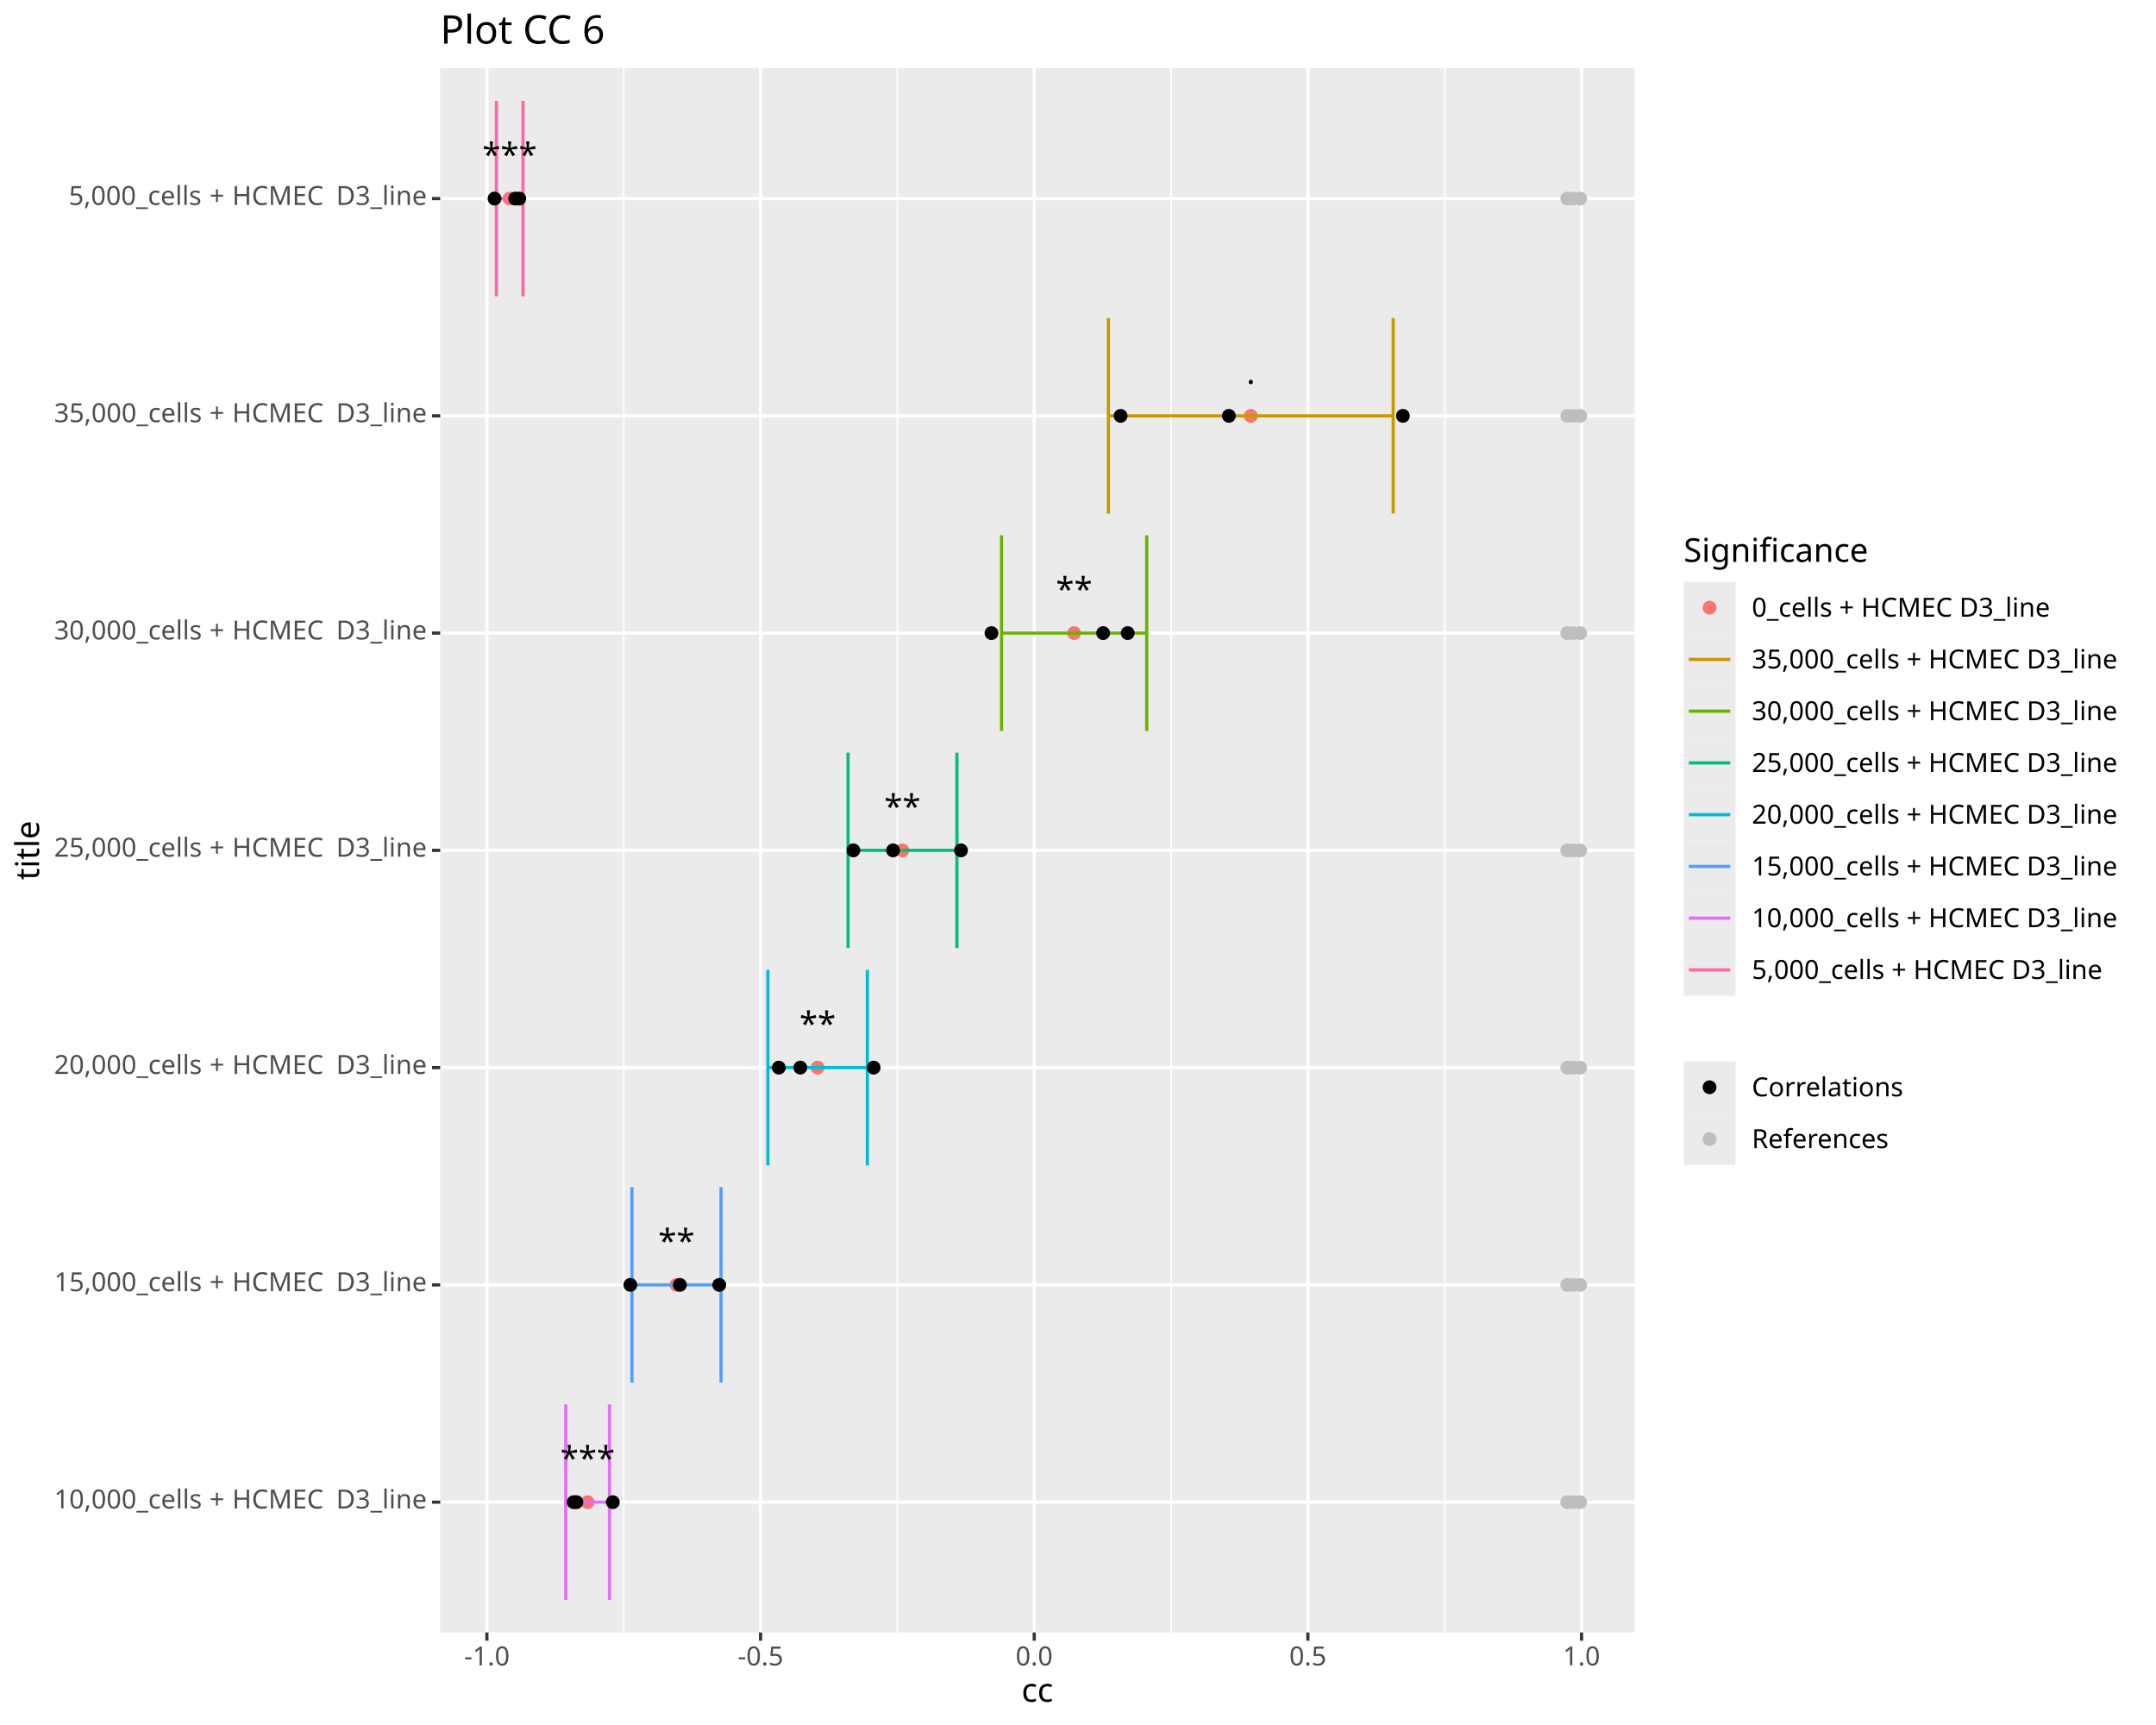
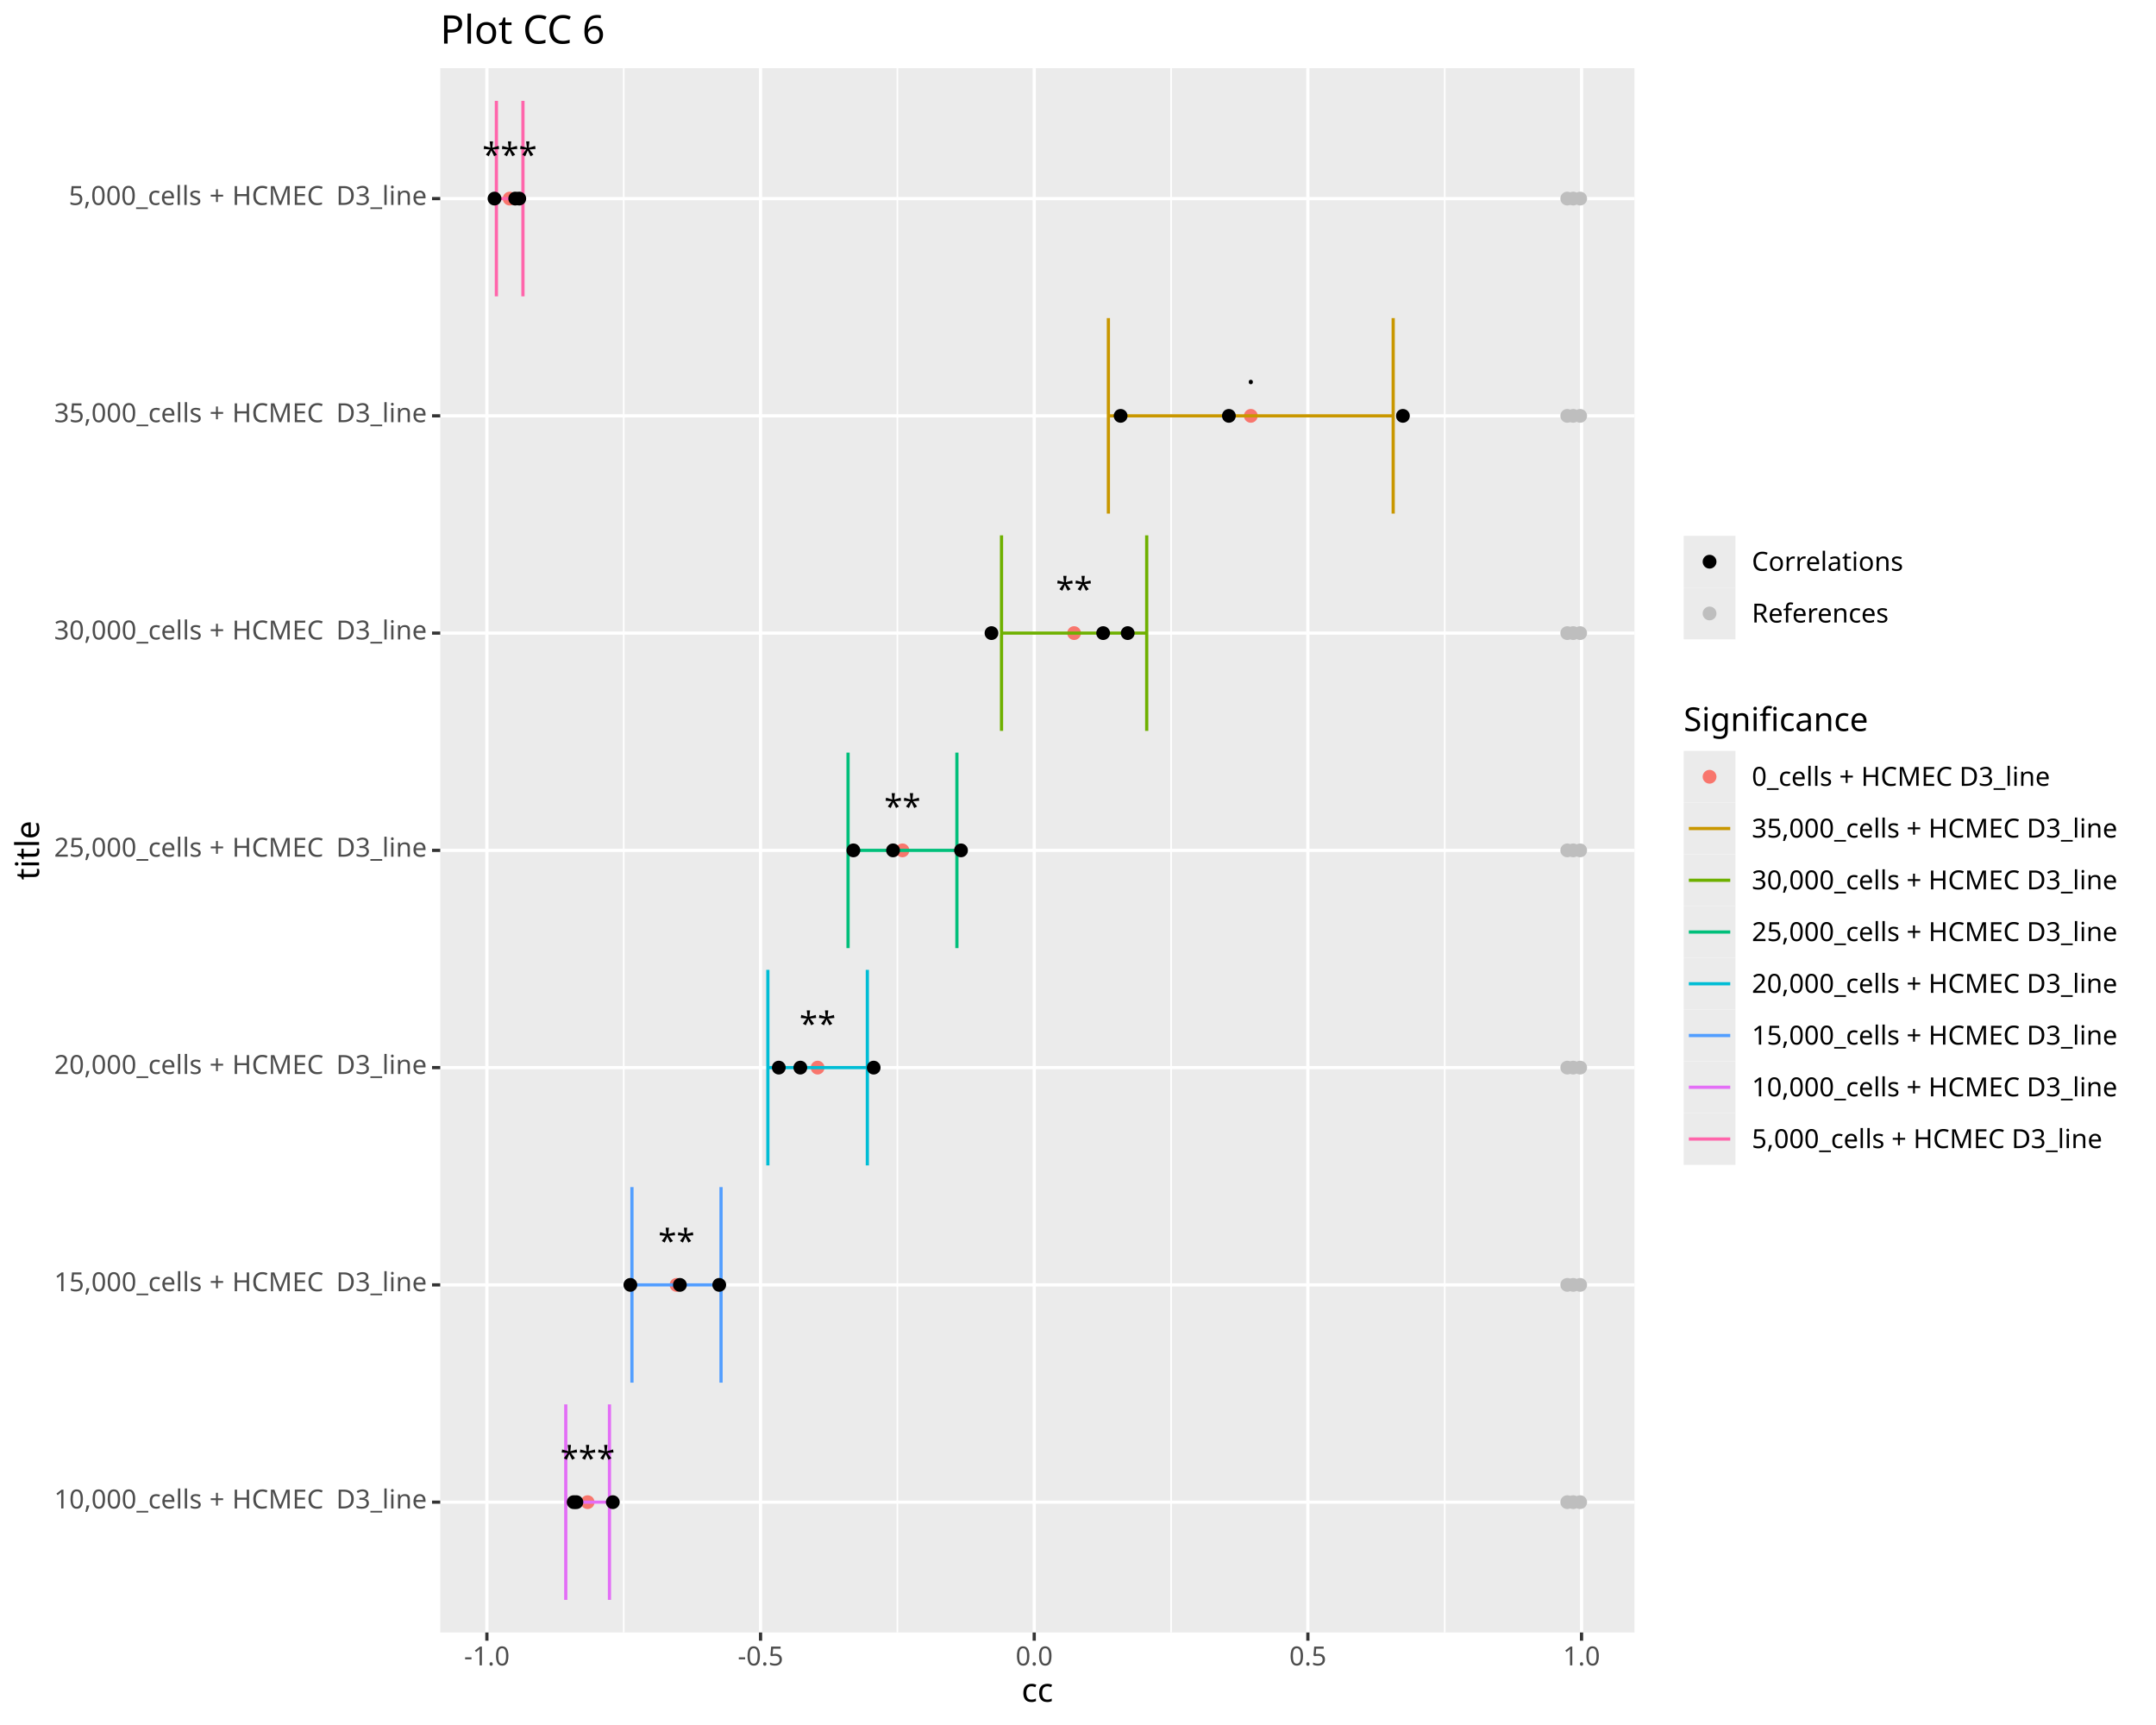
<svg xmlns="http://www.w3.org/2000/svg" class="svglite" data-engine-version="2.0" width="720.00pt" height="576.00pt" viewBox="0 0 720.00 576.00">
  <defs>
    <style type="text/css">
    .svglite line, .svglite polyline, .svglite polygon, .svglite path, .svglite rect, .svglite circle {
      fill: none;
      stroke: #000000;
      stroke-linecap: round;
      stroke-linejoin: round;
      stroke-miterlimit: 10.00;
    }
  </style>
  </defs>
  <rect width="100%" height="100%" style="stroke: none; fill: #FFFFFF;" />
  <defs>
    <clipPath id="cpMC4wMHw3MjAuMDB8MC4wMHw1NzYuMDA=">
      <rect x="0.00" y="0.00" width="720.00" height="576.00" />
    </clipPath>
  </defs>
  <g clip-path="url(#cpMC4wMHw3MjAuMDB8MC4wMHw1NzYuMDA=)">
    <rect x="0.00" y="0.00" width="720.00" height="576.00" style="stroke-width: 1.07; stroke: #FFFFFF; fill: #FFFFFF;" />
  </g>
  <defs>
    <clipPath id="cpMTQ3LjAyfDU0NS44M3wyMi43OHw1NDUuMTE=">
      <rect x="147.02" y="22.78" width="398.81" height="522.33" />
    </clipPath>
  </defs>
  <g clip-path="url(#cpMTQ3LjAyfDU0NS44M3wyMi43OHw1NDUuMTE=)">
    <rect x="147.02" y="22.78" width="398.81" height="522.33" style="stroke-width: 1.07; stroke: none; fill: #EBEBEB;" />
    <polyline points="208.29,545.11 208.29,22.78 " style="stroke-width: 0.53; stroke: #FFFFFF; stroke-linecap: butt;" />
    <polyline points="299.69,545.11 299.69,22.78 " style="stroke-width: 0.53; stroke: #FFFFFF; stroke-linecap: butt;" />
    <polyline points="391.08,545.11 391.08,22.78 " style="stroke-width: 0.53; stroke: #FFFFFF; stroke-linecap: butt;" />
    <polyline points="482.47,545.11 482.47,22.78 " style="stroke-width: 0.53; stroke: #FFFFFF; stroke-linecap: butt;" />
    <polyline points="147.02,501.59 545.83,501.59 " style="stroke-width: 1.07; stroke: #FFFFFF; stroke-linecap: butt;" />
    <polyline points="147.02,429.04 545.83,429.04 " style="stroke-width: 1.07; stroke: #FFFFFF; stroke-linecap: butt;" />
    <polyline points="147.02,356.49 545.83,356.49 " style="stroke-width: 1.07; stroke: #FFFFFF; stroke-linecap: butt;" />
    <polyline points="147.02,283.95 545.83,283.95 " style="stroke-width: 1.07; stroke: #FFFFFF; stroke-linecap: butt;" />
    <polyline points="147.02,211.40 545.83,211.40 " style="stroke-width: 1.07; stroke: #FFFFFF; stroke-linecap: butt;" />
    <polyline points="147.02,138.86 545.83,138.86 " style="stroke-width: 1.07; stroke: #FFFFFF; stroke-linecap: butt;" />
    <polyline points="147.02,66.31 545.83,66.31 " style="stroke-width: 1.07; stroke: #FFFFFF; stroke-linecap: butt;" />
    <polyline points="162.60,545.11 162.60,22.78 " style="stroke-width: 1.07; stroke: #FFFFFF; stroke-linecap: butt;" />
    <polyline points="253.99,545.11 253.99,22.78 " style="stroke-width: 1.07; stroke: #FFFFFF; stroke-linecap: butt;" />
    <polyline points="345.38,545.11 345.38,22.78 " style="stroke-width: 1.07; stroke: #FFFFFF; stroke-linecap: butt;" />
    <polyline points="436.77,545.11 436.77,22.78 " style="stroke-width: 1.07; stroke: #FFFFFF; stroke-linecap: butt;" />
    <polyline points="528.16,545.11 528.16,22.78 " style="stroke-width: 1.07; stroke: #FFFFFF; stroke-linecap: butt;" />
    <circle cx="417.71" cy="138.86" r="1.95" style="stroke-width: 0.71; stroke: #F8766D; fill: #F8766D;" />
    <circle cx="358.70" cy="211.40" r="1.95" style="stroke-width: 0.71; stroke: #F8766D; fill: #F8766D;" />
    <circle cx="301.38" cy="283.95" r="1.95" style="stroke-width: 0.71; stroke: #F8766D; fill: #F8766D;" />
    <circle cx="273.04" cy="356.49" r="1.95" style="stroke-width: 0.71; stroke: #F8766D; fill: #F8766D;" />
    <circle cx="225.92" cy="429.04" r="1.95" style="stroke-width: 0.71; stroke: #F8766D; fill: #F8766D;" />
    <circle cx="196.24" cy="501.59" r="1.95" style="stroke-width: 0.71; stroke: #F8766D; fill: #F8766D;" />
    <circle cx="170.20" cy="66.31" r="1.95" style="stroke-width: 0.71; stroke: #F8766D; fill: #F8766D;" />
    <polyline points="465.26,171.50 465.26,106.21 " style="stroke-width: 1.07; stroke: #C99700; stroke-linecap: butt;" />
    <polyline points="465.26,138.86 370.15,138.86 " style="stroke-width: 1.07; stroke: #C99700; stroke-linecap: butt;" />
    <polyline points="370.15,171.50 370.15,106.21 " style="stroke-width: 1.07; stroke: #C99700; stroke-linecap: butt;" />
    <polyline points="382.95,244.05 382.95,178.76 " style="stroke-width: 1.07; stroke: #6EB000; stroke-linecap: butt;" />
    <polyline points="382.95,211.40 334.46,211.40 " style="stroke-width: 1.07; stroke: #6EB000; stroke-linecap: butt;" />
    <polyline points="334.46,244.05 334.46,178.76 " style="stroke-width: 1.07; stroke: #6EB000; stroke-linecap: butt;" />
    <polyline points="319.56,316.59 319.56,251.30 " style="stroke-width: 1.07; stroke: #00BF7A; stroke-linecap: butt;" />
    <polyline points="319.56,283.95 283.21,283.95 " style="stroke-width: 1.07; stroke: #00BF7A; stroke-linecap: butt;" />
    <polyline points="283.21,316.59 283.21,251.30 " style="stroke-width: 1.07; stroke: #00BF7A; stroke-linecap: butt;" />
    <polyline points="289.65,389.14 289.65,323.85 " style="stroke-width: 1.07; stroke: #00BDD5; stroke-linecap: butt;" />
    <polyline points="289.65,356.49 256.43,356.49 " style="stroke-width: 1.07; stroke: #00BDD5; stroke-linecap: butt;" />
    <polyline points="256.43,389.14 256.43,323.85 " style="stroke-width: 1.07; stroke: #00BDD5; stroke-linecap: butt;" />
    <polyline points="240.79,461.68 240.79,396.39 " style="stroke-width: 1.07; stroke: #529EFF; stroke-linecap: butt;" />
    <polyline points="240.79,429.04 211.04,429.04 " style="stroke-width: 1.07; stroke: #529EFF; stroke-linecap: butt;" />
    <polyline points="211.04,461.68 211.04,396.39 " style="stroke-width: 1.07; stroke: #529EFF; stroke-linecap: butt;" />
    <polyline points="203.53,534.23 203.53,468.94 " style="stroke-width: 1.07; stroke: #E36EF6; stroke-linecap: butt;" />
    <polyline points="203.53,501.59 188.94,501.59 " style="stroke-width: 1.07; stroke: #E36EF6; stroke-linecap: butt;" />
    <polyline points="188.94,534.23 188.94,468.94 " style="stroke-width: 1.07; stroke: #E36EF6; stroke-linecap: butt;" />
    <polyline points="174.64,98.96 174.64,33.67 " style="stroke-width: 1.07; stroke: #FF65AB; stroke-linecap: butt;" />
    <polyline points="174.64,66.31 165.77,66.31 " style="stroke-width: 1.07; stroke: #FF65AB; stroke-linecap: butt;" />
    <polyline points="165.77,98.96 165.77,33.67 " style="stroke-width: 1.07; stroke: #FF65AB; stroke-linecap: butt;" />
    <text x="417.71" y="128.15" text-anchor="middle" style="font-size: 11.04px; font-family: sans;" textLength="3.07px" lengthAdjust="spacingAndGlyphs">.</text>
    <text x="358.70" y="200.69" text-anchor="middle" style="font-size: 11.04px; font-family: sans;" textLength="8.60px" lengthAdjust="spacingAndGlyphs">**</text>
    <text x="301.38" y="273.24" text-anchor="middle" style="font-size: 11.04px; font-family: sans;" textLength="8.60px" lengthAdjust="spacingAndGlyphs">**</text>
    <text x="273.04" y="345.78" text-anchor="middle" style="font-size: 11.04px; font-family: sans;" textLength="8.60px" lengthAdjust="spacingAndGlyphs">**</text>
    <text x="225.92" y="418.33" text-anchor="middle" style="font-size: 11.04px; font-family: sans;" textLength="8.60px" lengthAdjust="spacingAndGlyphs">**</text>
    <text x="196.24" y="490.87" text-anchor="middle" style="font-size: 11.04px; font-family: sans;" textLength="12.90px" lengthAdjust="spacingAndGlyphs">***</text>
    <text x="170.20" y="55.60" text-anchor="middle" style="font-size: 11.04px; font-family: sans;" textLength="12.90px" lengthAdjust="spacingAndGlyphs">***</text>
    <circle cx="468.50" cy="138.86" r="1.95" style="stroke-width: 0.71; fill: #000000;" />
    <circle cx="410.39" cy="138.86" r="1.95" style="stroke-width: 0.71; fill: #000000;" />
    <circle cx="376.60" cy="211.40" r="1.95" style="stroke-width: 0.71; fill: #000000;" />
    <circle cx="368.40" cy="211.40" r="1.95" style="stroke-width: 0.71; fill: #000000;" />
    <circle cx="298.23" cy="283.95" r="1.95" style="stroke-width: 0.71; fill: #000000;" />
    <circle cx="320.93" cy="283.95" r="1.95" style="stroke-width: 0.71; fill: #000000;" />
    <circle cx="267.27" cy="356.49" r="1.95" style="stroke-width: 0.71; fill: #000000;" />
    <circle cx="291.76" cy="356.49" r="1.95" style="stroke-width: 0.71; fill: #000000;" />
    <circle cx="240.19" cy="429.04" r="1.95" style="stroke-width: 0.71; fill: #000000;" />
    <circle cx="227.05" cy="429.04" r="1.95" style="stroke-width: 0.71; fill: #000000;" />
    <circle cx="204.65" cy="501.59" r="1.95" style="stroke-width: 0.71; fill: #000000;" />
    <circle cx="191.58" cy="501.59" r="1.95" style="stroke-width: 0.71; fill: #000000;" />
    <circle cx="172.06" cy="66.31" r="1.95" style="stroke-width: 0.71; fill: #000000;" />
    <circle cx="165.15" cy="66.31" r="1.95" style="stroke-width: 0.71; fill: #000000;" />
    <circle cx="374.23" cy="138.86" r="1.95" style="stroke-width: 0.71; fill: #000000;" />
    <circle cx="331.11" cy="211.40" r="1.95" style="stroke-width: 0.71; fill: #000000;" />
    <circle cx="284.99" cy="283.95" r="1.95" style="stroke-width: 0.71; fill: #000000;" />
    <circle cx="260.08" cy="356.49" r="1.95" style="stroke-width: 0.71; fill: #000000;" />
    <circle cx="210.51" cy="429.04" r="1.95" style="stroke-width: 0.71; fill: #000000;" />
    <circle cx="192.49" cy="501.59" r="1.95" style="stroke-width: 0.71; fill: #000000;" />
    <circle cx="173.41" cy="66.31" r="1.95" style="stroke-width: 0.71; fill: #000000;" />
    <circle cx="523.39" cy="138.86" r="1.95" style="stroke-width: 0.71; stroke: #BEBEBE; fill: #BEBEBE;" />
    <circle cx="527.70" cy="138.86" r="1.95" style="stroke-width: 0.71; stroke: #BEBEBE; fill: #BEBEBE;" />
    <circle cx="525.38" cy="138.86" r="1.95" style="stroke-width: 0.71; stroke: #BEBEBE; fill: #BEBEBE;" />
    <circle cx="523.39" cy="211.40" r="1.95" style="stroke-width: 0.71; stroke: #BEBEBE; fill: #BEBEBE;" />
    <circle cx="527.70" cy="211.40" r="1.95" style="stroke-width: 0.71; stroke: #BEBEBE; fill: #BEBEBE;" />
    <circle cx="525.38" cy="211.40" r="1.95" style="stroke-width: 0.71; stroke: #BEBEBE; fill: #BEBEBE;" />
    <circle cx="523.39" cy="283.95" r="1.95" style="stroke-width: 0.71; stroke: #BEBEBE; fill: #BEBEBE;" />
    <circle cx="527.70" cy="283.95" r="1.95" style="stroke-width: 0.71; stroke: #BEBEBE; fill: #BEBEBE;" />
    <circle cx="525.38" cy="283.95" r="1.95" style="stroke-width: 0.71; stroke: #BEBEBE; fill: #BEBEBE;" />
    <circle cx="523.39" cy="356.49" r="1.95" style="stroke-width: 0.71; stroke: #BEBEBE; fill: #BEBEBE;" />
    <circle cx="527.70" cy="356.49" r="1.95" style="stroke-width: 0.71; stroke: #BEBEBE; fill: #BEBEBE;" />
    <circle cx="525.38" cy="356.49" r="1.95" style="stroke-width: 0.71; stroke: #BEBEBE; fill: #BEBEBE;" />
    <circle cx="523.39" cy="429.04" r="1.95" style="stroke-width: 0.71; stroke: #BEBEBE; fill: #BEBEBE;" />
    <circle cx="527.70" cy="429.04" r="1.95" style="stroke-width: 0.71; stroke: #BEBEBE; fill: #BEBEBE;" />
    <circle cx="525.38" cy="429.04" r="1.95" style="stroke-width: 0.71; stroke: #BEBEBE; fill: #BEBEBE;" />
    <circle cx="523.39" cy="501.59" r="1.95" style="stroke-width: 0.71; stroke: #BEBEBE; fill: #BEBEBE;" />
    <circle cx="527.70" cy="501.59" r="1.95" style="stroke-width: 0.71; stroke: #BEBEBE; fill: #BEBEBE;" />
    <circle cx="525.38" cy="501.59" r="1.95" style="stroke-width: 0.71; stroke: #BEBEBE; fill: #BEBEBE;" />
    <circle cx="523.39" cy="66.31" r="1.95" style="stroke-width: 0.71; stroke: #BEBEBE; fill: #BEBEBE;" />
    <circle cx="527.70" cy="66.31" r="1.95" style="stroke-width: 0.71; stroke: #BEBEBE; fill: #BEBEBE;" />
    <circle cx="525.38" cy="66.31" r="1.95" style="stroke-width: 0.71; stroke: #BEBEBE; fill: #BEBEBE;" />
  </g>
  <g clip-path="url(#cpMC4wMHw3MjAuMDB8MC4wMHw1NzYuMDA=)">
    <text x="18.07" y="503.70" style="font-size: 8.80px; fill: #4D4D4D; font-family: sans;" textLength="49.42px" lengthAdjust="spacingAndGlyphs">10,000_cells</text>
    <text x="69.94" y="503.70" style="font-size: 8.80px; fill: #4D4D4D; font-family: sans;" textLength="5.14px" lengthAdjust="spacingAndGlyphs">+</text>
    <text x="77.53" y="503.70" style="font-size: 8.80px; fill: #4D4D4D; font-family: sans;" textLength="32.28px" lengthAdjust="spacingAndGlyphs">HCMEC</text>
    <text x="112.25" y="503.70" style="font-size: 8.80px; fill: #4D4D4D; font-family: sans;" textLength="29.84px" lengthAdjust="spacingAndGlyphs">D3_line</text>
    <text x="18.07" y="431.15" style="font-size: 8.80px; fill: #4D4D4D; font-family: sans;" textLength="49.42px" lengthAdjust="spacingAndGlyphs">15,000_cells</text>
    <text x="69.94" y="431.15" style="font-size: 8.80px; fill: #4D4D4D; font-family: sans;" textLength="5.14px" lengthAdjust="spacingAndGlyphs">+</text>
    <text x="77.53" y="431.15" style="font-size: 8.80px; fill: #4D4D4D; font-family: sans;" textLength="32.28px" lengthAdjust="spacingAndGlyphs">HCMEC</text>
    <text x="112.25" y="431.15" style="font-size: 8.80px; fill: #4D4D4D; font-family: sans;" textLength="29.84px" lengthAdjust="spacingAndGlyphs">D3_line</text>
    <text x="18.07" y="358.61" style="font-size: 8.80px; fill: #4D4D4D; font-family: sans;" textLength="49.42px" lengthAdjust="spacingAndGlyphs">20,000_cells</text>
    <text x="69.94" y="358.61" style="font-size: 8.80px; fill: #4D4D4D; font-family: sans;" textLength="5.14px" lengthAdjust="spacingAndGlyphs">+</text>
    <text x="77.53" y="358.61" style="font-size: 8.80px; fill: #4D4D4D; font-family: sans;" textLength="32.28px" lengthAdjust="spacingAndGlyphs">HCMEC</text>
    <text x="112.25" y="358.61" style="font-size: 8.80px; fill: #4D4D4D; font-family: sans;" textLength="29.84px" lengthAdjust="spacingAndGlyphs">D3_line</text>
    <text x="18.07" y="286.06" style="font-size: 8.80px; fill: #4D4D4D; font-family: sans;" textLength="49.42px" lengthAdjust="spacingAndGlyphs">25,000_cells</text>
    <text x="69.94" y="286.06" style="font-size: 8.80px; fill: #4D4D4D; font-family: sans;" textLength="5.14px" lengthAdjust="spacingAndGlyphs">+</text>
    <text x="77.53" y="286.06" style="font-size: 8.80px; fill: #4D4D4D; font-family: sans;" textLength="32.28px" lengthAdjust="spacingAndGlyphs">HCMEC</text>
    <text x="112.25" y="286.06" style="font-size: 8.80px; fill: #4D4D4D; font-family: sans;" textLength="29.84px" lengthAdjust="spacingAndGlyphs">D3_line</text>
    <text x="18.07" y="213.52" style="font-size: 8.80px; fill: #4D4D4D; font-family: sans;" textLength="49.42px" lengthAdjust="spacingAndGlyphs">30,000_cells</text>
    <text x="69.94" y="213.52" style="font-size: 8.80px; fill: #4D4D4D; font-family: sans;" textLength="5.14px" lengthAdjust="spacingAndGlyphs">+</text>
    <text x="77.53" y="213.52" style="font-size: 8.80px; fill: #4D4D4D; font-family: sans;" textLength="32.28px" lengthAdjust="spacingAndGlyphs">HCMEC</text>
    <text x="112.25" y="213.52" style="font-size: 8.80px; fill: #4D4D4D; font-family: sans;" textLength="29.84px" lengthAdjust="spacingAndGlyphs">D3_line</text>
    <text x="18.07" y="140.97" style="font-size: 8.80px; fill: #4D4D4D; font-family: sans;" textLength="49.42px" lengthAdjust="spacingAndGlyphs">35,000_cells</text>
    <text x="69.94" y="140.97" style="font-size: 8.80px; fill: #4D4D4D; font-family: sans;" textLength="5.14px" lengthAdjust="spacingAndGlyphs">+</text>
    <text x="77.53" y="140.97" style="font-size: 8.80px; fill: #4D4D4D; font-family: sans;" textLength="32.28px" lengthAdjust="spacingAndGlyphs">HCMEC</text>
    <text x="112.25" y="140.97" style="font-size: 8.80px; fill: #4D4D4D; font-family: sans;" textLength="29.84px" lengthAdjust="spacingAndGlyphs">D3_line</text>
    <text x="22.97" y="68.43" style="font-size: 8.80px; fill: #4D4D4D; font-family: sans;" textLength="44.53px" lengthAdjust="spacingAndGlyphs">5,000_cells</text>
    <text x="69.94" y="68.43" style="font-size: 8.80px; fill: #4D4D4D; font-family: sans;" textLength="5.14px" lengthAdjust="spacingAndGlyphs">+</text>
    <text x="77.53" y="68.43" style="font-size: 8.80px; fill: #4D4D4D; font-family: sans;" textLength="32.28px" lengthAdjust="spacingAndGlyphs">HCMEC</text>
    <text x="112.25" y="68.43" style="font-size: 8.80px; fill: #4D4D4D; font-family: sans;" textLength="29.84px" lengthAdjust="spacingAndGlyphs">D3_line</text>
    <polyline points="144.28,501.59 147.02,501.59 " style="stroke-width: 1.07; stroke: #333333; stroke-linecap: butt;" />
    <polyline points="144.28,429.04 147.02,429.04 " style="stroke-width: 1.07; stroke: #333333; stroke-linecap: butt;" />
    <polyline points="144.28,356.49 147.02,356.49 " style="stroke-width: 1.07; stroke: #333333; stroke-linecap: butt;" />
    <polyline points="144.28,283.95 147.02,283.95 " style="stroke-width: 1.07; stroke: #333333; stroke-linecap: butt;" />
    <polyline points="144.28,211.40 147.02,211.40 " style="stroke-width: 1.07; stroke: #333333; stroke-linecap: butt;" />
    <polyline points="144.28,138.86 147.02,138.86 " style="stroke-width: 1.07; stroke: #333333; stroke-linecap: butt;" />
    <polyline points="144.28,66.31 147.02,66.31 " style="stroke-width: 1.07; stroke: #333333; stroke-linecap: butt;" />
    <polyline points="162.60,547.85 162.60,545.11 " style="stroke-width: 1.07; stroke: #333333; stroke-linecap: butt;" />
    <polyline points="253.99,547.85 253.99,545.11 " style="stroke-width: 1.07; stroke: #333333; stroke-linecap: butt;" />
    <polyline points="345.38,547.85 345.38,545.11 " style="stroke-width: 1.07; stroke: #333333; stroke-linecap: butt;" />
    <polyline points="436.77,547.85 436.77,545.11 " style="stroke-width: 1.07; stroke: #333333; stroke-linecap: butt;" />
    <polyline points="528.16,547.85 528.16,545.11 " style="stroke-width: 1.07; stroke: #333333; stroke-linecap: butt;" />
    <text x="162.60" y="556.10" text-anchor="middle" style="font-size: 8.80px; fill: #4D4D4D; font-family: sans;" textLength="15.16px" lengthAdjust="spacingAndGlyphs">-1.0</text>
    <text x="253.99" y="556.10" text-anchor="middle" style="font-size: 8.80px; fill: #4D4D4D; font-family: sans;" textLength="15.16px" lengthAdjust="spacingAndGlyphs">-0.5</text>
    <text x="345.38" y="556.10" text-anchor="middle" style="font-size: 8.80px; fill: #4D4D4D; font-family: sans;" textLength="12.23px" lengthAdjust="spacingAndGlyphs">0.0</text>
    <text x="436.77" y="556.10" text-anchor="middle" style="font-size: 8.80px; fill: #4D4D4D; font-family: sans;" textLength="12.23px" lengthAdjust="spacingAndGlyphs">0.5</text>
    <text x="528.16" y="556.10" text-anchor="middle" style="font-size: 8.80px; fill: #4D4D4D; font-family: sans;" textLength="12.23px" lengthAdjust="spacingAndGlyphs">1.0</text>
    <text x="346.42" y="568.24" text-anchor="middle" style="font-size: 11.00px; font-family: sans;" textLength="11.01px" lengthAdjust="spacingAndGlyphs">cc</text>
    <text transform="translate(13.05,283.95) rotate(-90)" text-anchor="middle" style="font-size: 11.00px; font-family: sans;" textLength="17.11px" lengthAdjust="spacingAndGlyphs">title</text>
-     <rect x="556.79" y="173.44" width="157.73" height="164.53" style="stroke-width: 1.07; stroke: none; fill: #FFFFFF;" />
-     <text x="562.27" y="187.63" style="font-size: 11.00px; font-family: sans;" textLength="59.32px" lengthAdjust="spacingAndGlyphs">Significance</text>
-     <rect x="562.27" y="194.26" width="17.28" height="17.28" style="stroke-width: 1.07; stroke: none; fill: #EBEBEB;" />
-     <circle cx="570.91" cy="202.90" r="1.95" style="stroke-width: 0.71; stroke: #F8766D; fill: #F8766D;" />
-     <rect x="562.27" y="211.54" width="17.28" height="17.28" style="stroke-width: 1.07; stroke: none; fill: #EBEBEB;" />
-     <line x1="563.99" y1="220.18" x2="577.82" y2="220.18" style="stroke-width: 1.07; stroke: #C99700; stroke-linecap: butt;" />
-     <rect x="562.27" y="228.82" width="17.28" height="17.28" style="stroke-width: 1.07; stroke: none; fill: #EBEBEB;" />
-     <line x1="563.99" y1="237.46" x2="577.82" y2="237.46" style="stroke-width: 1.07; stroke: #6EB000; stroke-linecap: butt;" />
-     <rect x="562.27" y="246.10" width="17.28" height="17.28" style="stroke-width: 1.07; stroke: none; fill: #EBEBEB;" />
-     <line x1="563.99" y1="254.74" x2="577.82" y2="254.74" style="stroke-width: 1.07; stroke: #00BF7A; stroke-linecap: butt;" />
-     <rect x="562.27" y="263.38" width="17.28" height="17.28" style="stroke-width: 1.07; stroke: none; fill: #EBEBEB;" />
-     <line x1="563.99" y1="272.02" x2="577.82" y2="272.02" style="stroke-width: 1.07; stroke: #00BDD5; stroke-linecap: butt;" />
-     <rect x="562.27" y="280.66" width="17.28" height="17.28" style="stroke-width: 1.07; stroke: none; fill: #EBEBEB;" />
-     <line x1="563.99" y1="289.30" x2="577.82" y2="289.30" style="stroke-width: 1.07; stroke: #529EFF; stroke-linecap: butt;" />
-     <rect x="562.27" y="297.94" width="17.28" height="17.28" style="stroke-width: 1.07; stroke: none; fill: #EBEBEB;" />
-     <line x1="563.99" y1="306.58" x2="577.82" y2="306.58" style="stroke-width: 1.07; stroke: #E36EF6; stroke-linecap: butt;" />
-     <rect x="562.27" y="315.22" width="17.28" height="17.28" style="stroke-width: 1.07; stroke: none; fill: #EBEBEB;" />
-     <line x1="563.99" y1="323.86" x2="577.82" y2="323.86" style="stroke-width: 1.07; stroke: #FF65AB; stroke-linecap: butt;" />
-     <text x="585.02" y="205.92" style="font-size: 8.80px; font-family: sans;" textLength="101.99px" lengthAdjust="spacingAndGlyphs">0_cells + HCMEC D3_line</text>
-     <text x="585.02" y="223.20" style="font-size: 8.80px; font-family: sans;" textLength="124.02px" lengthAdjust="spacingAndGlyphs">35,000_cells + HCMEC D3_line</text>
-     <text x="585.02" y="240.48" style="font-size: 8.80px; font-family: sans;" textLength="124.02px" lengthAdjust="spacingAndGlyphs">30,000_cells + HCMEC D3_line</text>
-     <text x="585.02" y="257.76" style="font-size: 8.80px; font-family: sans;" textLength="124.02px" lengthAdjust="spacingAndGlyphs">25,000_cells + HCMEC D3_line</text>
-     <text x="585.02" y="275.04" style="font-size: 8.80px; font-family: sans;" textLength="124.02px" lengthAdjust="spacingAndGlyphs">20,000_cells + HCMEC D3_line</text>
-     <text x="585.02" y="292.32" style="font-size: 8.80px; font-family: sans;" textLength="124.02px" lengthAdjust="spacingAndGlyphs">15,000_cells + HCMEC D3_line</text>
-     <text x="585.02" y="309.60" style="font-size: 8.80px; font-family: sans;" textLength="124.02px" lengthAdjust="spacingAndGlyphs">10,000_cells + HCMEC D3_line</text>
-     <text x="585.02" y="326.88" style="font-size: 8.80px; font-family: sans;" textLength="119.12px" lengthAdjust="spacingAndGlyphs">5,000_cells + HCMEC D3_line</text>
-     <rect x="556.79" y="348.93" width="81.16" height="45.52" style="stroke-width: 1.07; stroke: none; fill: #FFFFFF;" />
+     <rect x="556.79" y="173.44" width="81.16" height="45.52" style="stroke-width: 1.07; stroke: none; fill: #FFFFFF;" />
+     <rect x="562.27" y="178.92" width="17.28" height="17.28" style="stroke-width: 1.07; stroke: none; fill: #EBEBEB;" />
+     <circle cx="570.91" cy="187.56" r="1.95" style="stroke-width: 0.71; fill: #000000;" />
+     <rect x="562.27" y="196.20" width="17.28" height="17.28" style="stroke-width: 1.07; stroke: none; fill: #EBEBEB;" />
+     <circle cx="570.91" cy="204.84" r="1.95" style="stroke-width: 0.71; stroke: #BEBEBE; fill: #BEBEBE;" />
+     <text x="585.02" y="190.59" style="font-size: 8.80px; font-family: sans;" textLength="47.45px" lengthAdjust="spacingAndGlyphs">Correlations</text>
+     <text x="585.02" y="207.87" style="font-size: 8.80px; font-family: sans;" textLength="45.01px" lengthAdjust="spacingAndGlyphs">References</text>
+     <rect x="556.79" y="229.92" width="157.73" height="164.53" style="stroke-width: 1.07; stroke: none; fill: #FFFFFF;" />
+     <text x="562.27" y="244.11" style="font-size: 11.00px; font-family: sans;" textLength="59.32px" lengthAdjust="spacingAndGlyphs">Significance</text>
+     <rect x="562.27" y="250.73" width="17.28" height="17.28" style="stroke-width: 1.07; stroke: none; fill: #EBEBEB;" />
+     <circle cx="570.91" cy="259.37" r="1.95" style="stroke-width: 0.71; stroke: #F8766D; fill: #F8766D;" />
+     <rect x="562.27" y="268.01" width="17.28" height="17.28" style="stroke-width: 1.07; stroke: none; fill: #EBEBEB;" />
+     <line x1="563.99" y1="276.65" x2="577.82" y2="276.65" style="stroke-width: 1.07; stroke: #C99700; stroke-linecap: butt;" />
+     <rect x="562.27" y="285.29" width="17.28" height="17.28" style="stroke-width: 1.07; stroke: none; fill: #EBEBEB;" />
+     <line x1="563.99" y1="293.93" x2="577.82" y2="293.93" style="stroke-width: 1.07; stroke: #6EB000; stroke-linecap: butt;" />
+     <rect x="562.27" y="302.57" width="17.28" height="17.28" style="stroke-width: 1.07; stroke: none; fill: #EBEBEB;" />
+     <line x1="563.99" y1="311.21" x2="577.82" y2="311.21" style="stroke-width: 1.07; stroke: #00BF7A; stroke-linecap: butt;" />
+     <rect x="562.27" y="319.85" width="17.28" height="17.28" style="stroke-width: 1.07; stroke: none; fill: #EBEBEB;" />
+     <line x1="563.99" y1="328.49" x2="577.82" y2="328.49" style="stroke-width: 1.07; stroke: #00BDD5; stroke-linecap: butt;" />
+     <rect x="562.27" y="337.13" width="17.28" height="17.28" style="stroke-width: 1.07; stroke: none; fill: #EBEBEB;" />
+     <line x1="563.99" y1="345.77" x2="577.82" y2="345.77" style="stroke-width: 1.07; stroke: #529EFF; stroke-linecap: butt;" />
    <rect x="562.27" y="354.41" width="17.28" height="17.28" style="stroke-width: 1.07; stroke: none; fill: #EBEBEB;" />
-     <circle cx="570.91" cy="363.05" r="1.95" style="stroke-width: 0.71; fill: #000000;" />
+     <line x1="563.99" y1="363.05" x2="577.82" y2="363.05" style="stroke-width: 1.07; stroke: #E36EF6; stroke-linecap: butt;" />
    <rect x="562.27" y="371.69" width="17.28" height="17.28" style="stroke-width: 1.07; stroke: none; fill: #EBEBEB;" />
-     <circle cx="570.91" cy="380.33" r="1.95" style="stroke-width: 0.71; stroke: #BEBEBE; fill: #BEBEBE;" />
-     <text x="585.02" y="366.08" style="font-size: 8.80px; font-family: sans;" textLength="47.45px" lengthAdjust="spacingAndGlyphs">Correlations</text>
-     <text x="585.02" y="383.36" style="font-size: 8.80px; font-family: sans;" textLength="45.01px" lengthAdjust="spacingAndGlyphs">References</text>
+     <line x1="563.99" y1="380.33" x2="577.82" y2="380.33" style="stroke-width: 1.07; stroke: #FF65AB; stroke-linecap: butt;" />
+     <text x="585.02" y="262.40" style="font-size: 8.80px; font-family: sans;" textLength="101.99px" lengthAdjust="spacingAndGlyphs">0_cells + HCMEC D3_line</text>
+     <text x="585.02" y="279.68" style="font-size: 8.80px; font-family: sans;" textLength="124.02px" lengthAdjust="spacingAndGlyphs">35,000_cells + HCMEC D3_line</text>
+     <text x="585.02" y="296.96" style="font-size: 8.80px; font-family: sans;" textLength="124.02px" lengthAdjust="spacingAndGlyphs">30,000_cells + HCMEC D3_line</text>
+     <text x="585.02" y="314.24" style="font-size: 8.80px; font-family: sans;" textLength="124.02px" lengthAdjust="spacingAndGlyphs">25,000_cells + HCMEC D3_line</text>
+     <text x="585.02" y="331.52" style="font-size: 8.80px; font-family: sans;" textLength="124.02px" lengthAdjust="spacingAndGlyphs">20,000_cells + HCMEC D3_line</text>
+     <text x="585.02" y="348.80" style="font-size: 8.80px; font-family: sans;" textLength="124.02px" lengthAdjust="spacingAndGlyphs">15,000_cells + HCMEC D3_line</text>
+     <text x="585.02" y="366.08" style="font-size: 8.80px; font-family: sans;" textLength="124.02px" lengthAdjust="spacingAndGlyphs">10,000_cells + HCMEC D3_line</text>
+     <text x="585.02" y="383.36" style="font-size: 8.80px; font-family: sans;" textLength="119.12px" lengthAdjust="spacingAndGlyphs">5,000_cells + HCMEC D3_line</text>
    <text x="147.02" y="14.56" style="font-size: 13.20px; font-family: sans;" textLength="56.49px" lengthAdjust="spacingAndGlyphs">Plot CC 6</text>
  </g>
</svg>
